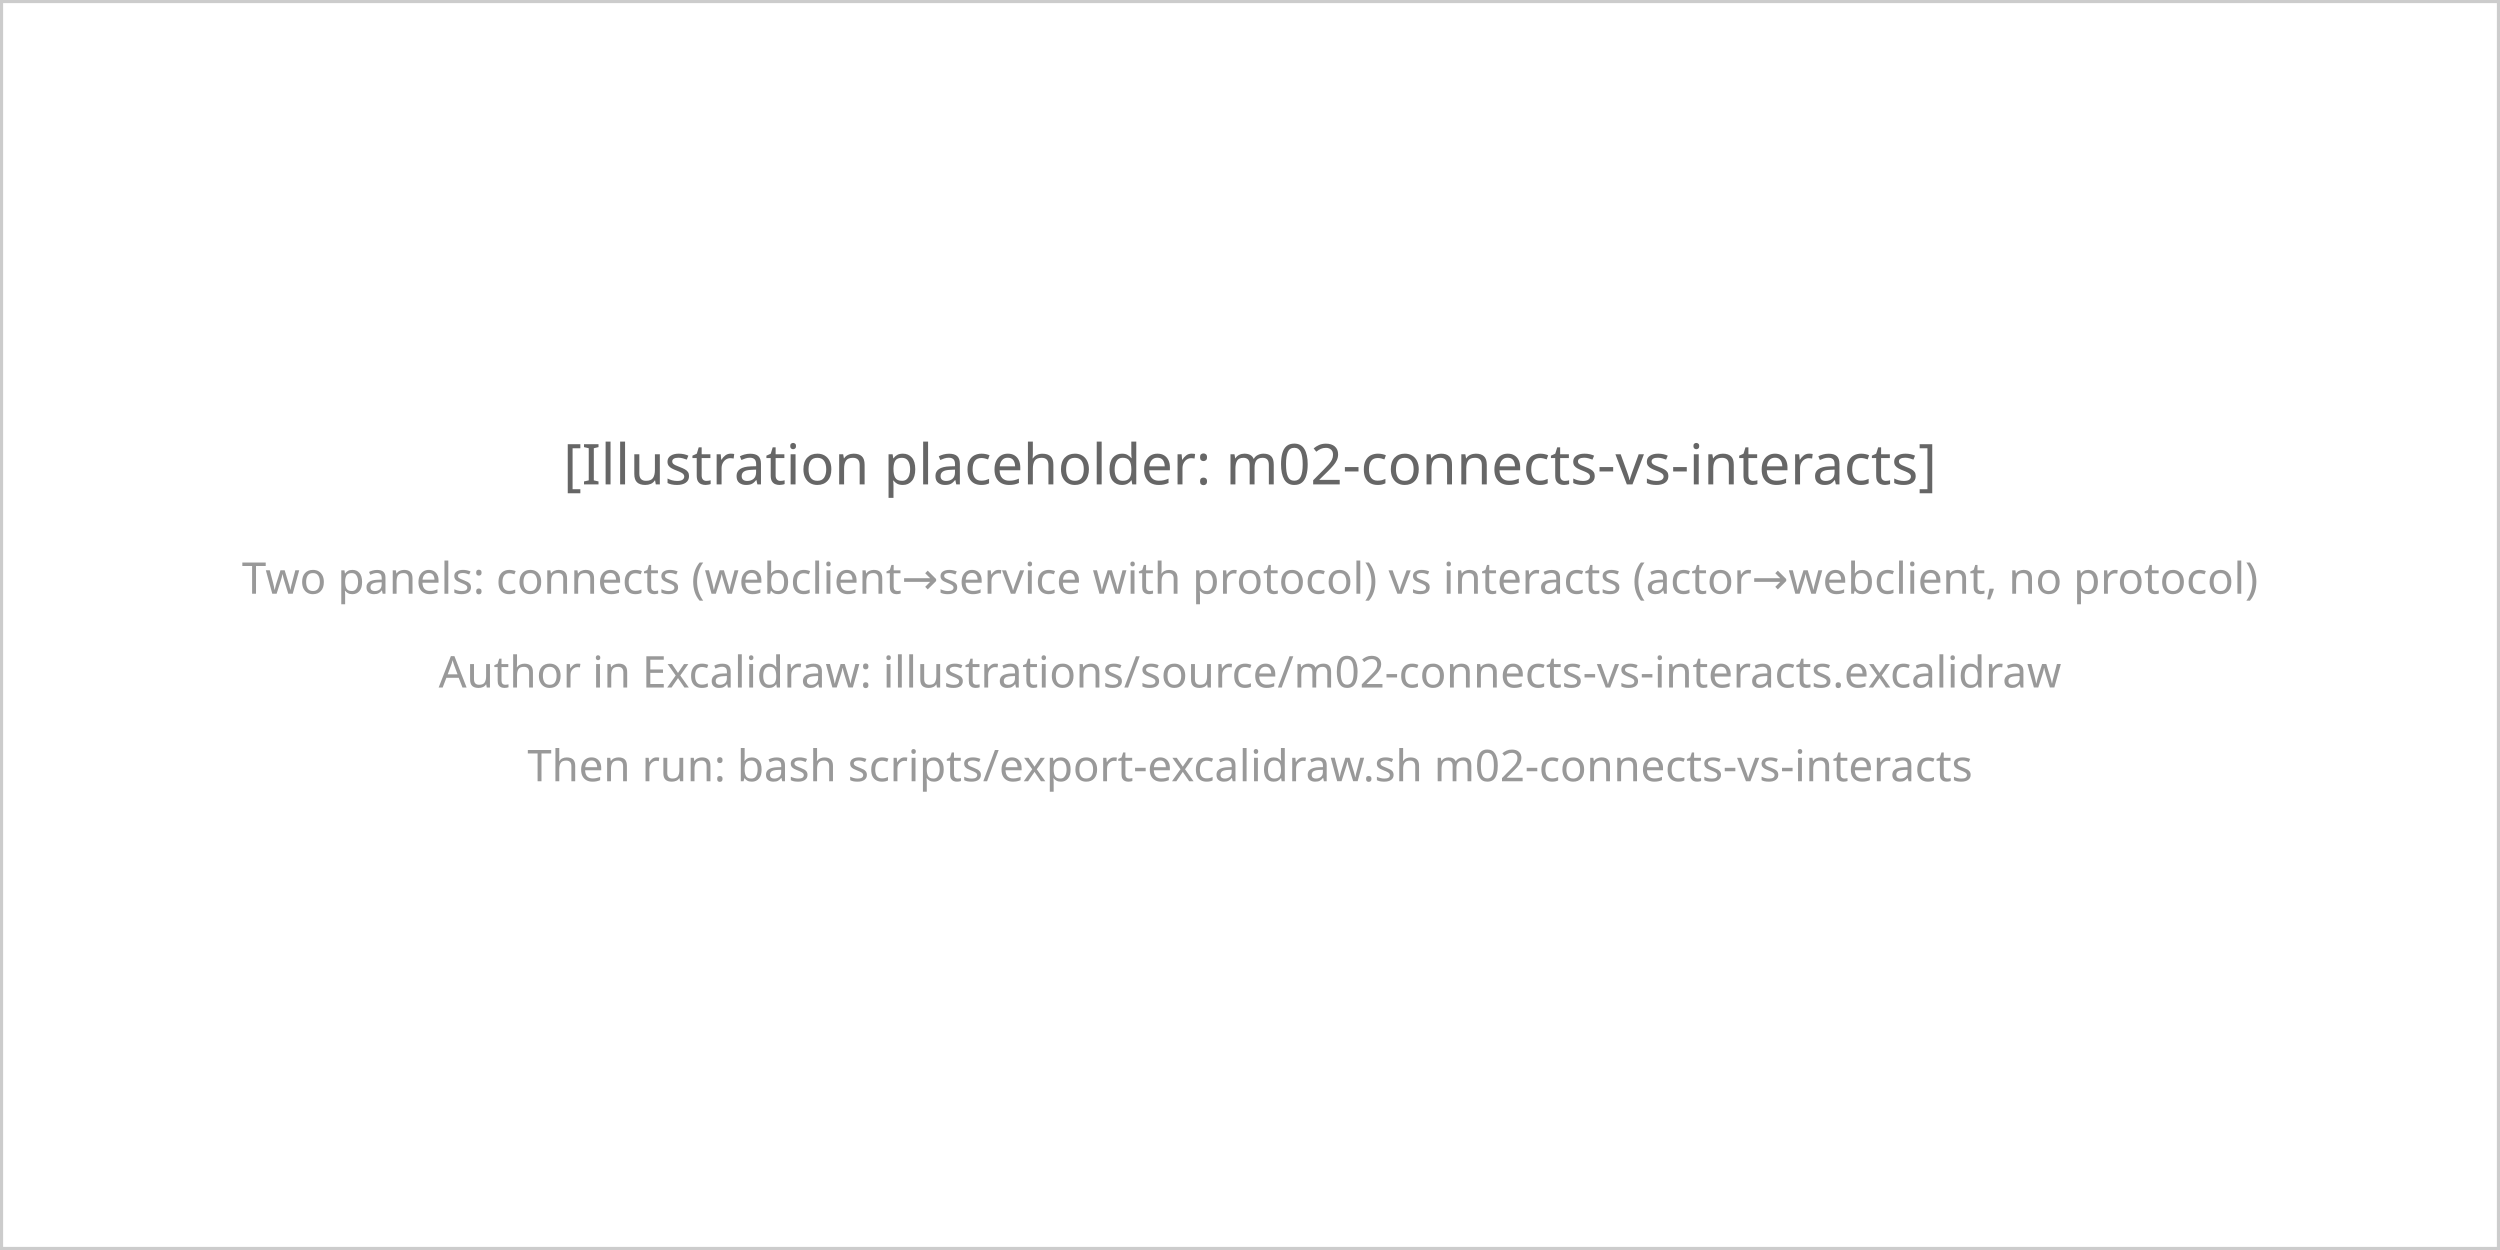
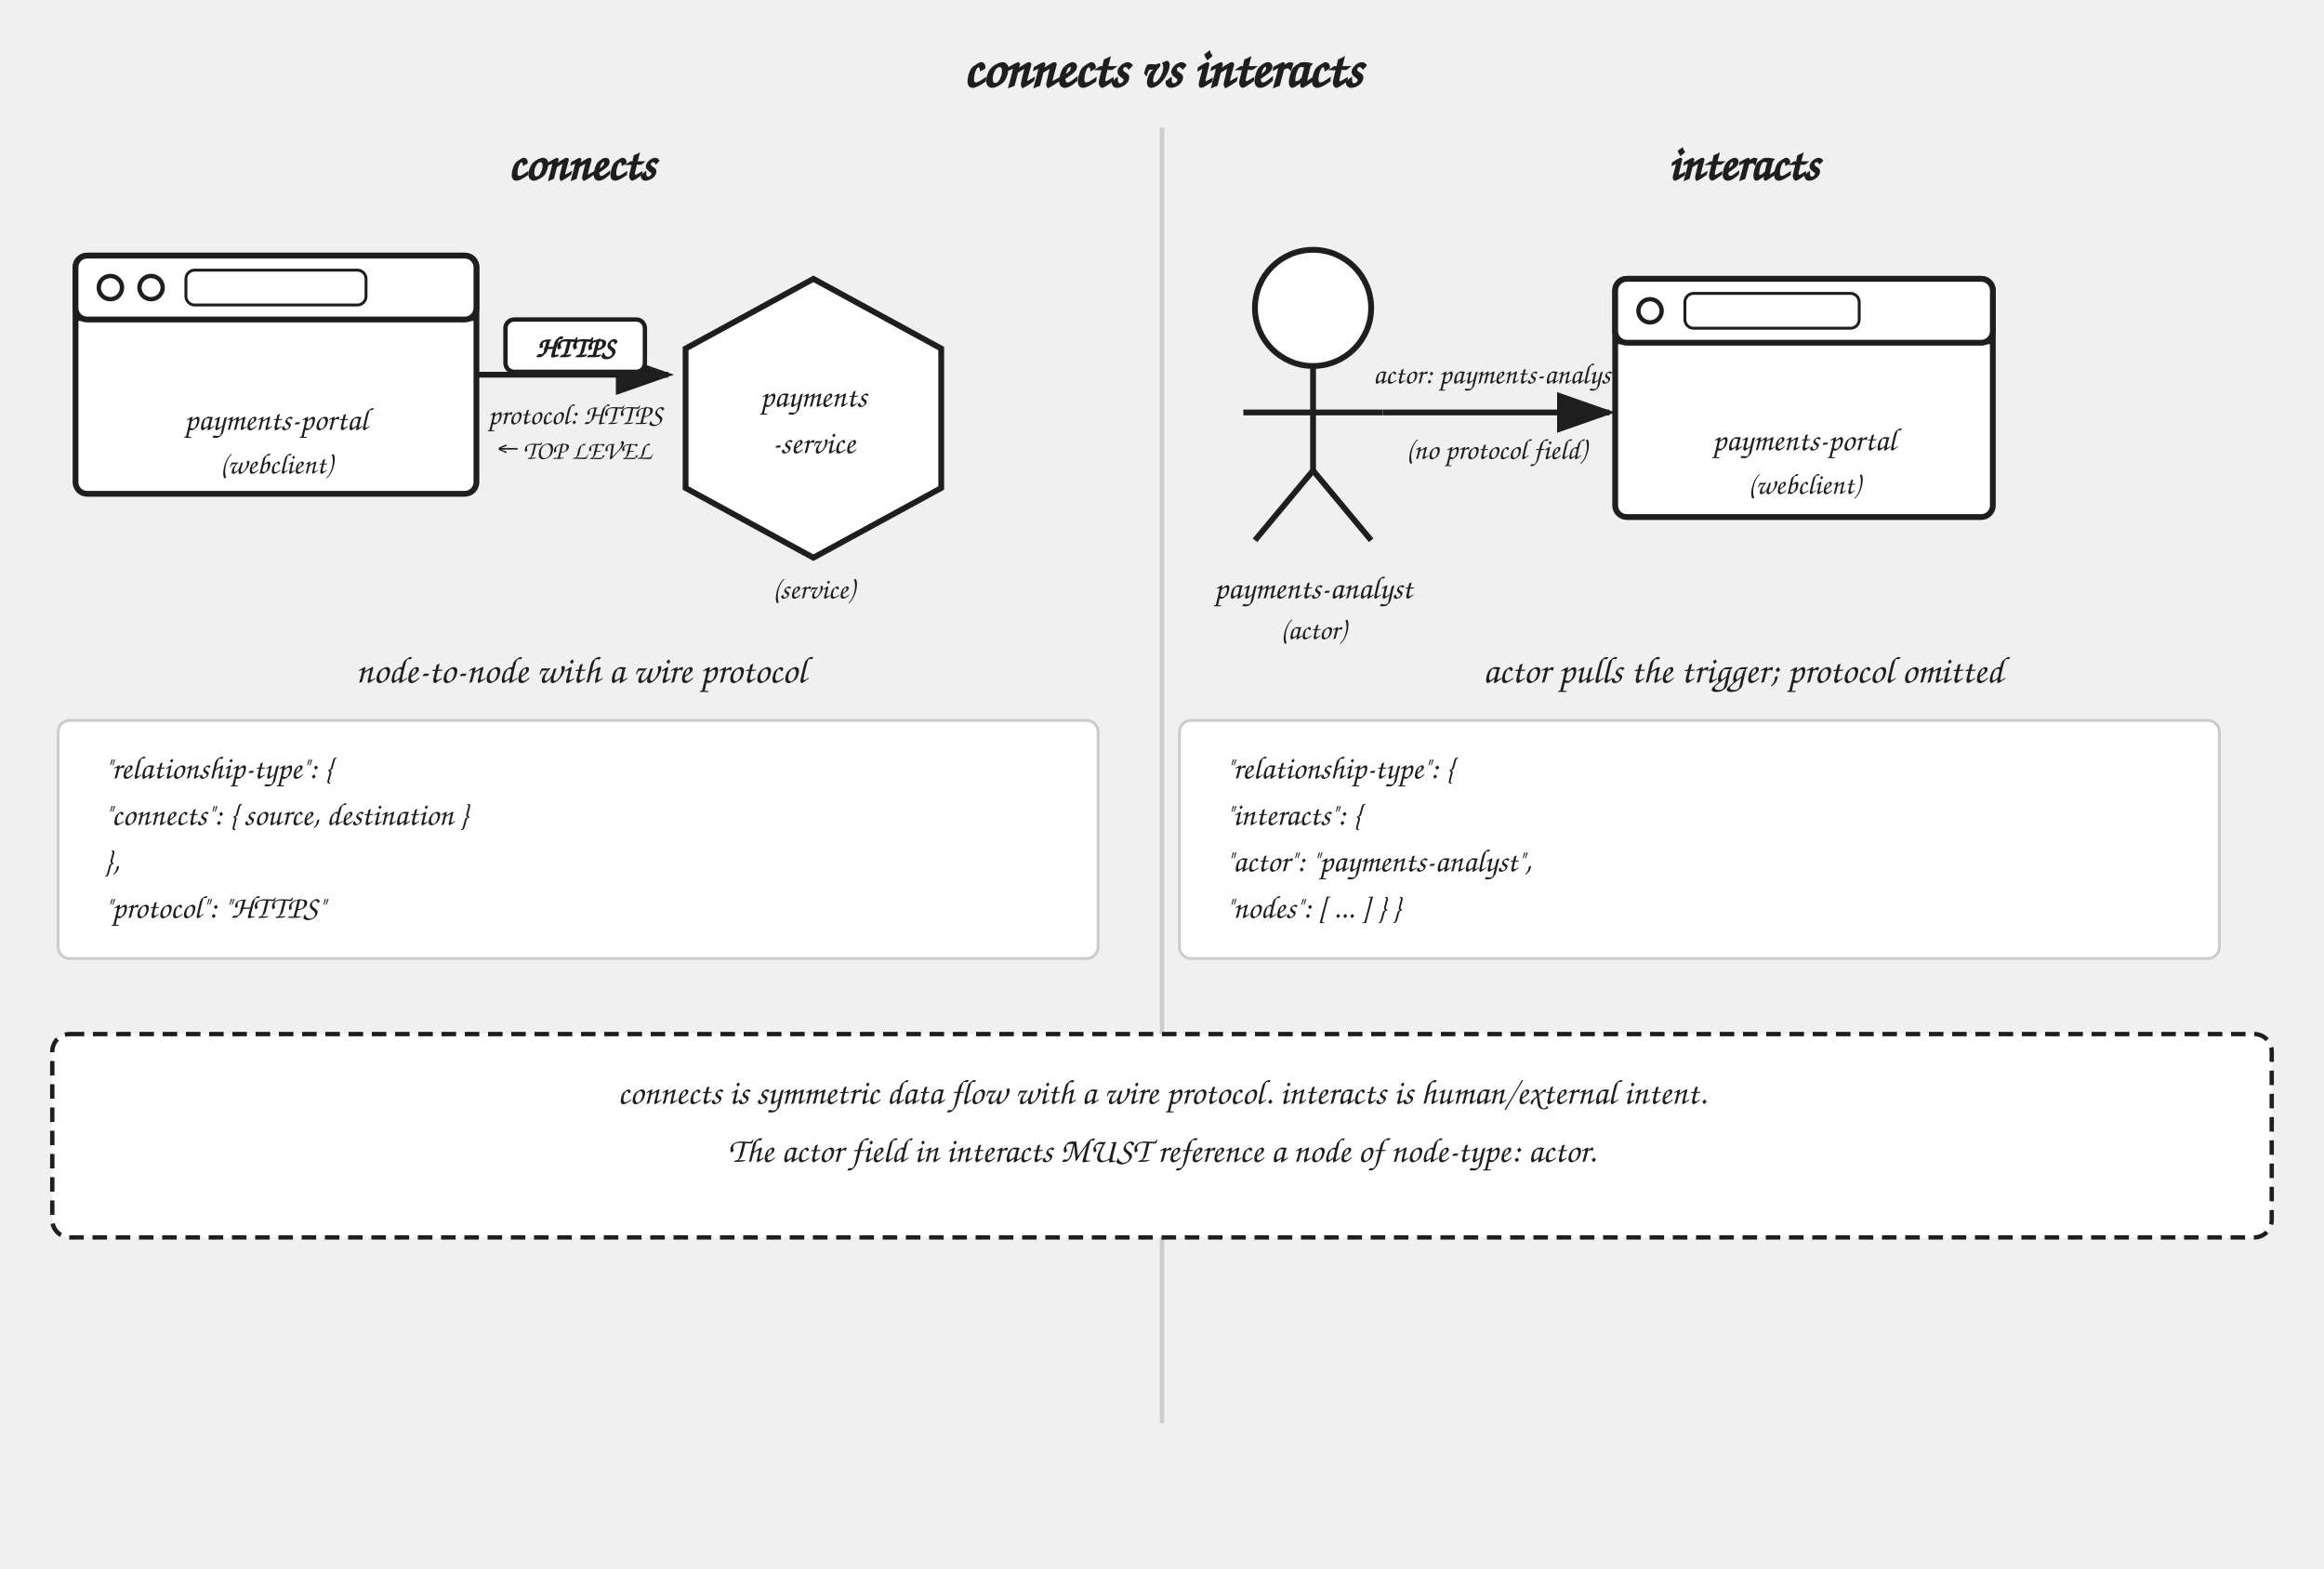
- <svg xmlns="http://www.w3.org/2000/svg" width="800" height="400" viewBox="0 0 800 400">
-   <rect width="800" height="400" fill="white" stroke="#cccccc" stroke-width="2" />
-   <text x="400" y="155" text-anchor="middle" font-family="sans-serif" font-size="18" fill="#666666">
-     [Illustration placeholder: m02-connects-vs-interacts]
-   </text>
-   <text x="400" y="190" text-anchor="middle" font-family="sans-serif" font-size="14" fill="#999999">
-     Two panels: connects (webclient→service with protocol) vs interacts (actor→webclient, no protocol)
-   </text>
-   <text x="400" y="220" text-anchor="middle" font-family="sans-serif" font-size="14" fill="#999999">
-     Author in Excalidraw: illustrations/source/m02-connects-vs-interacts.excalidraw
-   </text>
-   <text x="400" y="250" text-anchor="middle" font-family="sans-serif" font-size="14" fill="#999999">
-     Then run: bash scripts/export-excalidraw.sh m02-connects-vs-interacts
-   </text>
+ <svg xmlns="http://www.w3.org/2000/svg" viewBox="0 0 800 540" width="800" height="540" style="background:#ffffff">
+   <defs>
+     <marker id="arr" markerWidth="10" markerHeight="7" refX="9" refY="3.5" orient="auto">
+       <polygon points="0 0, 10 3.5, 0 7" fill="#1e1e1e" />
+     </marker>
+   </defs>
+   <style>text { font-family: Virgil, 'Segoe UI Emoji', cursive; fill: #1e1e1e; }</style>
+   <text x="400" y="30" font-size="19" text-anchor="middle" font-weight="bold">connects vs interacts</text>
+   <line x1="400" y1="44" x2="400" y2="490" stroke="#cccccc" stroke-width="1.5" />
+   <text x="200" y="62" font-size="17" text-anchor="middle" font-weight="bold">connects</text>
+   <rect x="26" y="88" width="138" height="82" rx="4" ry="4" stroke="#1e1e1e" stroke-width="2" fill="#ffffff" />
+   <rect x="26" y="88" width="138" height="22" rx="4" ry="4" stroke="#1e1e1e" stroke-width="2" fill="#ffffff" />
+   <line x1="26" y1="110" x2="164" y2="110" stroke="#1e1e1e" stroke-width="1" />
+   <circle cx="38" cy="99" r="4" stroke="#1e1e1e" stroke-width="1.5" fill="#ffffff" />
+   <circle cx="52" cy="99" r="4" stroke="#1e1e1e" stroke-width="1.5" fill="#ffffff" />
+   <rect x="64" y="93" width="62" height="12" rx="3" ry="3" stroke="#1e1e1e" stroke-width="1" fill="#ffffff" />
+   <text x="95" y="148" font-size="11" text-anchor="middle">payments-portal</text>
+   <text x="95" y="163" font-size="10" text-anchor="middle" fill="#757575">(webclient)</text>
+   <line x1="164" y1="129" x2="230" y2="129" stroke="#1e1e1e" stroke-width="2" marker-end="url(#arr)" />
+   <rect x="174" y="110" width="48" height="18" rx="3" ry="3" stroke="#1e1e1e" stroke-width="1.5" fill="#ffffff" />
+   <text x="198" y="123" font-size="10" text-anchor="middle" font-weight="bold">HTTPS</text>
+   <text x="198" y="146" font-size="10" text-anchor="middle" fill="#757575">protocol: HTTPS</text>
+   <text x="198" y="158" font-size="9" text-anchor="middle" fill="#757575">← TOP LEVEL</text>
+   <polygon points="280,96 324,120 324,168 280,192 236,168 236,120" stroke="#1e1e1e" stroke-width="2" fill="#ffffff" />
+   <text x="280" y="140" font-size="11" text-anchor="middle">payments</text>
+   <text x="280" y="156" font-size="11" text-anchor="middle">-service</text>
+   <text x="280" y="206" font-size="10" text-anchor="middle" fill="#757575">(service)</text>
+   <text x="200" y="235" font-size="13" text-anchor="middle">node-to-node with a wire protocol</text>
+   <rect x="20" y="248" width="358" height="82" rx="4" ry="4" stroke="#cccccc" stroke-width="1" fill="#ffffff" />
+   <text x="36" y="268" font-size="11">"relationship-type": {</text>
+   <text x="36" y="284" font-size="11">  "connects": { source, destination }</text>
+   <text x="36" y="300" font-size="11">},</text>
+   <text x="36" y="316" font-size="11">"protocol": "HTTPS"</text>
+   <text x="600" y="62" font-size="17" text-anchor="middle" font-weight="bold">interacts</text>
+   <circle cx="452" cy="106" r="20" stroke="#1e1e1e" stroke-width="2" fill="#ffffff" />
+   <line x1="452" y1="126" x2="452" y2="162" stroke="#1e1e1e" stroke-width="2" />
+   <line x1="428" y1="142" x2="476" y2="142" stroke="#1e1e1e" stroke-width="2" />
+   <line x1="452" y1="162" x2="432" y2="186" stroke="#1e1e1e" stroke-width="2" />
+   <line x1="452" y1="162" x2="472" y2="186" stroke="#1e1e1e" stroke-width="2" />
+   <text x="452" y="206" font-size="11" text-anchor="middle">payments-analyst</text>
+   <text x="452" y="220" font-size="10" text-anchor="middle" fill="#757575">(actor)</text>
+   <line x1="476" y1="142" x2="554" y2="142" stroke="#1e1e1e" stroke-width="2" marker-end="url(#arr)" />
+   <text x="515" y="132" font-size="10" text-anchor="middle">actor: payments-analyst</text>
+   <text x="515" y="158" font-size="10" text-anchor="middle" fill="#757575">(no protocol field)</text>
+   <rect x="556" y="96" width="130" height="82" rx="4" ry="4" stroke="#1e1e1e" stroke-width="2" fill="#ffffff" />
+   <rect x="556" y="96" width="130" height="22" rx="4" ry="4" stroke="#1e1e1e" stroke-width="2" fill="#ffffff" />
+   <line x1="556" y1="118" x2="686" y2="118" stroke="#1e1e1e" stroke-width="1" />
+   <circle cx="568" cy="107" r="4" stroke="#1e1e1e" stroke-width="1.5" fill="#ffffff" />
+   <rect x="580" y="101" width="60" height="12" rx="3" ry="3" stroke="#1e1e1e" stroke-width="1" fill="#ffffff" />
+   <text x="621" y="155" font-size="11" text-anchor="middle">payments-portal</text>
+   <text x="621" y="170" font-size="10" text-anchor="middle" fill="#757575">(webclient)</text>
+   <text x="600" y="235" font-size="13" text-anchor="middle">actor pulls the trigger; protocol omitted</text>
+   <rect x="406" y="248" width="358" height="82" rx="4" ry="4" stroke="#cccccc" stroke-width="1" fill="#ffffff" />
+   <text x="422" y="268" font-size="11">"relationship-type": {</text>
+   <text x="422" y="284" font-size="11">  "interacts": {</text>
+   <text x="422" y="300" font-size="11">    "actor": "payments-analyst",</text>
+   <text x="422" y="316" font-size="11">    "nodes": [ ... ] } }</text>
+   <rect x="18" y="356" width="764" height="70" rx="6" ry="6" stroke="#1e1e1e" stroke-width="1.5" stroke-dasharray="5,3" fill="#ffffff" />
+   <text x="400" y="380" font-size="12" text-anchor="middle">connects is symmetric data flow with a wire protocol. interacts is human/external intent.</text>
+   <text x="400" y="400" font-size="12" text-anchor="middle">The actor field in interacts MUST reference a node of node-type: actor.</text>
</svg>
